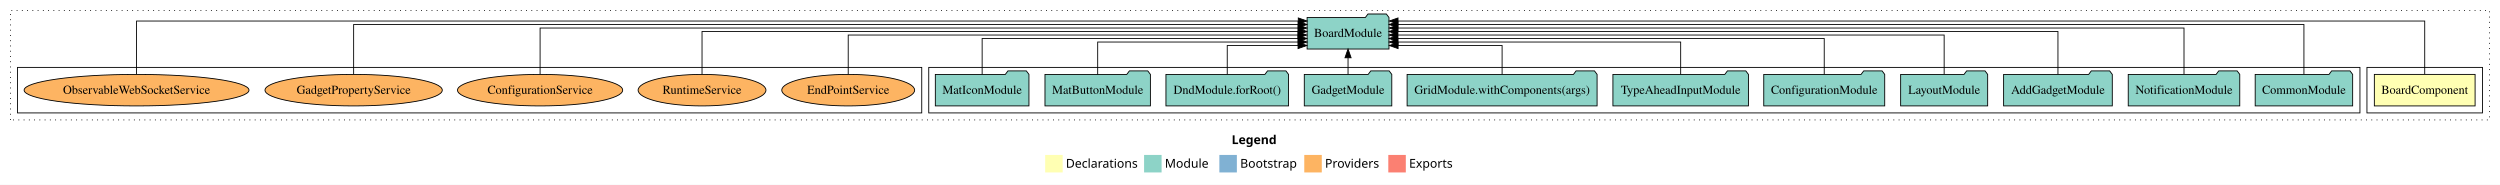
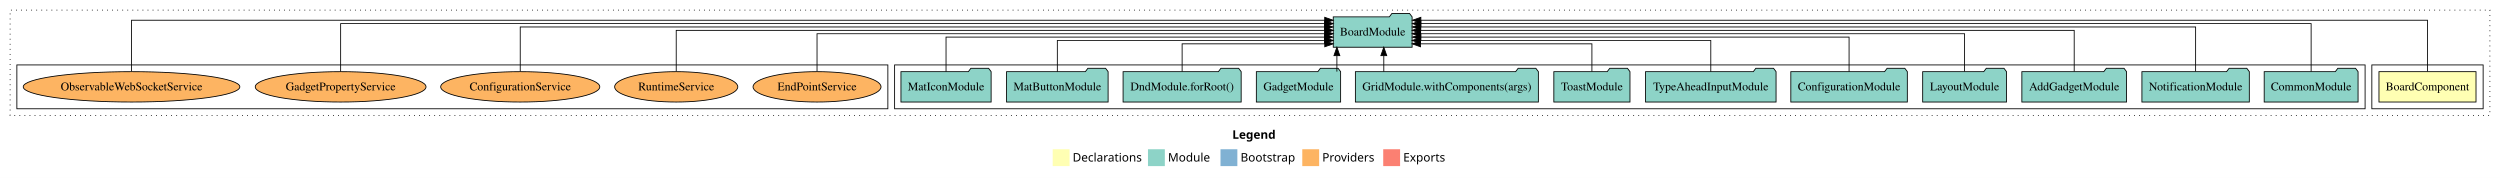
- <svg xmlns="http://www.w3.org/2000/svg" width="2856pt" height="211pt" viewBox="0.00 0.00 2856.00 211.00">
+ <svg xmlns="http://www.w3.org/2000/svg" width="2965pt" height="211pt" viewBox="0.00 0.00 2965.00 211.00">
  <g id="graph0" class="graph" transform="scale(1 1) rotate(0) translate(4 207)">
-     <polygon fill="#ffffff" stroke="transparent" points="-4,4 -4,-207 2852,-207 2852,4 -4,4" />
-     <text text-anchor="start" x="1403.009" y="-42.4" font-family="sans-serif" font-weight="bold" font-size="14.00" fill="#000000">Legend</text>
-     <polygon fill="#ffffb3" stroke="transparent" points="1190,-10 1190,-30 1210,-30 1210,-10 1190,-10" />
-     <text text-anchor="start" x="1213.629" y="-15.4" font-family="sans-serif" font-size="14.00" fill="#000000">  Declarations</text>
-     <polygon fill="#8dd3c7" stroke="transparent" points="1303,-10 1303,-30 1323,-30 1323,-10 1303,-10" />
-     <text text-anchor="start" x="1326.725" y="-15.4" font-family="sans-serif" font-size="14.00" fill="#000000">  Module</text>
-     <polygon fill="#80b1d3" stroke="transparent" points="1389,-10 1389,-30 1409,-30 1409,-10 1389,-10" />
-     <text text-anchor="start" x="1412.781" y="-15.4" font-family="sans-serif" font-size="14.00" fill="#000000">  Bootstrap</text>
-     <polygon fill="#fdb462" stroke="transparent" points="1486,-10 1486,-30 1506,-30 1506,-10 1486,-10" />
-     <text text-anchor="start" x="1509.673" y="-15.4" font-family="sans-serif" font-size="14.00" fill="#000000">  Providers</text>
-     <polygon fill="#fb8072" stroke="transparent" points="1582,-10 1582,-30 1602,-30 1602,-10 1582,-10" />
-     <text text-anchor="start" x="1605.726" y="-15.4" font-family="sans-serif" font-size="14.00" fill="#000000">  Exports</text>
+     <polygon fill="#ffffff" stroke="transparent" points="-4,4 -4,-207 2961,-207 2961,4 -4,4" />
+     <text text-anchor="start" x="1457.509" y="-42.4" font-family="sans-serif" font-weight="bold" font-size="14.00" fill="#000000">Legend</text>
+     <polygon fill="#ffffb3" stroke="transparent" points="1244.5,-10 1244.5,-30 1264.5,-30 1264.5,-10 1244.5,-10" />
+     <text text-anchor="start" x="1268.129" y="-15.4" font-family="sans-serif" font-size="14.00" fill="#000000">  Declarations</text>
+     <polygon fill="#8dd3c7" stroke="transparent" points="1357.5,-10 1357.5,-30 1377.5,-30 1377.5,-10 1357.5,-10" />
+     <text text-anchor="start" x="1381.225" y="-15.4" font-family="sans-serif" font-size="14.00" fill="#000000">  Module</text>
+     <polygon fill="#80b1d3" stroke="transparent" points="1443.5,-10 1443.5,-30 1463.5,-30 1463.5,-10 1443.5,-10" />
+     <text text-anchor="start" x="1467.281" y="-15.4" font-family="sans-serif" font-size="14.00" fill="#000000">  Bootstrap</text>
+     <polygon fill="#fdb462" stroke="transparent" points="1540.5,-10 1540.5,-30 1560.5,-30 1560.5,-10 1540.5,-10" />
+     <text text-anchor="start" x="1564.173" y="-15.4" font-family="sans-serif" font-size="14.00" fill="#000000">  Providers</text>
+     <polygon fill="#fb8072" stroke="transparent" points="1636.5,-10 1636.5,-30 1656.5,-30 1656.5,-10 1636.5,-10" />
+     <text text-anchor="start" x="1660.226" y="-15.4" font-family="sans-serif" font-size="14.00" fill="#000000">  Exports</text>
    <g id="clust1" class="cluster">
-       <polygon fill="none" stroke="#000000" stroke-dasharray="1,5" points="8,-70 8,-195 2840,-195 2840,-70 8,-70" />
+       <polygon fill="none" stroke="#000000" stroke-dasharray="1,5" points="8,-70 8,-195 2949,-195 2949,-70 8,-70" />
    </g>
    <g id="clust2" class="cluster">
-       <polygon fill="none" stroke="#000000" points="2700,-78 2700,-130 2832,-130 2832,-78 2700,-78" />
+       <polygon fill="none" stroke="#000000" points="2809,-78 2809,-130 2941,-130 2941,-78 2809,-78" />
    </g>
    <g id="clust4" class="cluster">
-       <polygon fill="none" stroke="#000000" points="1057,-78 1057,-130 2692,-130 2692,-78 1057,-78" />
+       <polygon fill="none" stroke="#000000" points="1057,-78 1057,-130 2801,-130 2801,-78 1057,-78" />
    </g>
    <g id="clust7" class="cluster">
      <polygon fill="none" stroke="#000000" points="16,-78 16,-130 1049,-130 1049,-78 16,-78" />
    </g>
    <g id="node1" class="node">
-       <polygon fill="#ffffb3" stroke="#000000" points="2823.545,-122 2708.455,-122 2708.455,-86 2823.545,-86 2823.545,-122" />
-       <text text-anchor="middle" x="2766" y="-99.8" font-family="Times,serif" font-size="14.00" fill="#000000">BoardComponent</text>
+       <polygon fill="#ffffb3" stroke="#000000" points="2932.545,-122 2817.455,-122 2817.455,-86 2932.545,-86 2932.545,-122" />
+       <text text-anchor="middle" x="2875" y="-99.8" font-family="Times,serif" font-size="14.00" fill="#000000">BoardComponent</text>
    </g>
    <g id="node2" class="node">
-       <polygon fill="#8dd3c7" stroke="#000000" points="1582.762,-187 1579.762,-191 1558.762,-191 1555.762,-187 1489.238,-187 1489.238,-151 1582.762,-151 1582.762,-187" />
-       <text text-anchor="middle" x="1536" y="-164.8" font-family="Times,serif" font-size="14.00" fill="#000000">BoardModule</text>
+       <polygon fill="#8dd3c7" stroke="#000000" points="1670.762,-187 1667.762,-191 1646.762,-191 1643.762,-187 1577.238,-187 1577.238,-151 1670.762,-151 1670.762,-187" />
+       <text text-anchor="middle" x="1624" y="-164.8" font-family="Times,serif" font-size="14.00" fill="#000000">BoardModule</text>
    </g>
    <g id="edge1" class="edge">
-       <path fill="none" stroke="#000000" d="M2766,-122.323C2766,-145.66 2766,-183 2766,-183 2766,-183 1593.089,-183 1593.089,-183" />
-       <polygon fill="#000000" stroke="#000000" points="1593.089,-179.5 1583.089,-183 1593.089,-186.5 1593.089,-179.5" />
+       <path fill="none" stroke="#000000" d="M2875,-122.323C2875,-145.66 2875,-183 2875,-183 2875,-183 1681.135,-183 1681.135,-183" />
+       <polygon fill="#000000" stroke="#000000" points="1681.135,-179.5 1671.135,-183 1681.135,-186.5 1681.135,-179.5" />
    </g>
    <g id="node3" class="node">
-       <polygon fill="#8dd3c7" stroke="#000000" points="2683.668,-122 2680.668,-126 2659.668,-126 2656.668,-122 2572.332,-122 2572.332,-86 2683.668,-86 2683.668,-122" />
-       <text text-anchor="middle" x="2628" y="-99.8" font-family="Times,serif" font-size="14.00" fill="#000000">CommonModule</text>
+       <polygon fill="#8dd3c7" stroke="#000000" points="2792.668,-122 2789.668,-126 2768.668,-126 2765.668,-122 2681.332,-122 2681.332,-86 2792.668,-86 2792.668,-122" />
+       <text text-anchor="middle" x="2737" y="-99.8" font-family="Times,serif" font-size="14.00" fill="#000000">CommonModule</text>
    </g>
    <g id="edge2" class="edge">
-       <path fill="none" stroke="#000000" d="M2628,-122.155C2628,-144.352 2628,-179 2628,-179 2628,-179 1592.922,-179 1592.922,-179" />
-       <polygon fill="#000000" stroke="#000000" points="1592.922,-175.5 1582.922,-179 1592.922,-182.5 1592.922,-175.5" />
+       <path fill="none" stroke="#000000" d="M2737,-122.155C2737,-144.352 2737,-179 2737,-179 2737,-179 1681.113,-179 1681.113,-179" />
+       <polygon fill="#000000" stroke="#000000" points="1681.113,-175.5 1671.113,-179 1681.113,-182.5 1681.113,-175.5" />
    </g>
    <g id="node4" class="node">
-       <polygon fill="#8dd3c7" stroke="#000000" points="2554.699,-122 2551.699,-126 2530.699,-126 2527.699,-122 2427.301,-122 2427.301,-86 2554.699,-86 2554.699,-122" />
-       <text text-anchor="middle" x="2491" y="-99.8" font-family="Times,serif" font-size="14.00" fill="#000000">NotificationModule</text>
+       <polygon fill="#8dd3c7" stroke="#000000" points="2663.699,-122 2660.699,-126 2639.699,-126 2636.699,-122 2536.301,-122 2536.301,-86 2663.699,-86 2663.699,-122" />
+       <text text-anchor="middle" x="2600" y="-99.8" font-family="Times,serif" font-size="14.00" fill="#000000">NotificationModule</text>
    </g>
    <g id="edge3" class="edge">
-       <path fill="none" stroke="#000000" d="M2491,-122.284C2491,-143.321 2491,-175 2491,-175 2491,-175 1593.033,-175 1593.033,-175" />
-       <polygon fill="#000000" stroke="#000000" points="1593.033,-171.5 1583.033,-175 1593.033,-178.5 1593.033,-171.5" />
+       <path fill="none" stroke="#000000" d="M2600,-122.284C2600,-143.321 2600,-175 2600,-175 2600,-175 1681.074,-175 1681.074,-175" />
+       <polygon fill="#000000" stroke="#000000" points="1681.074,-171.5 1671.074,-175 1681.074,-178.5 1681.074,-171.5" />
    </g>
    <g id="node5" class="node">
-       <polygon fill="#8dd3c7" stroke="#000000" points="2409.083,-122 2406.083,-126 2385.083,-126 2382.083,-122 2284.917,-122 2284.917,-86 2409.083,-86 2409.083,-122" />
-       <text text-anchor="middle" x="2347" y="-99.8" font-family="Times,serif" font-size="14.00" fill="#000000">AddGadgetModule</text>
+       <polygon fill="#8dd3c7" stroke="#000000" points="2518.083,-122 2515.083,-126 2494.083,-126 2491.083,-122 2393.917,-122 2393.917,-86 2518.083,-86 2518.083,-122" />
+       <text text-anchor="middle" x="2456" y="-99.8" font-family="Times,serif" font-size="14.00" fill="#000000">AddGadgetModule</text>
    </g>
    <g id="edge4" class="edge">
-       <path fill="none" stroke="#000000" d="M2347,-122.308C2347,-142.145 2347,-171 2347,-171 2347,-171 1592.812,-171 1592.812,-171" />
-       <polygon fill="#000000" stroke="#000000" points="1592.812,-167.5 1582.812,-171 1592.812,-174.5 1592.812,-167.5" />
+       <path fill="none" stroke="#000000" d="M2456,-122.308C2456,-142.145 2456,-171 2456,-171 2456,-171 1680.815,-171 1680.815,-171" />
+       <polygon fill="#000000" stroke="#000000" points="1680.815,-167.5 1670.815,-171 1680.815,-174.5 1680.815,-167.5" />
    </g>
    <g id="node6" class="node">
-       <polygon fill="#8dd3c7" stroke="#000000" points="2266.708,-122 2263.708,-126 2242.708,-126 2239.708,-122 2167.292,-122 2167.292,-86 2266.708,-86 2266.708,-122" />
-       <text text-anchor="middle" x="2217" y="-99.8" font-family="Times,serif" font-size="14.00" fill="#000000">LayoutModule</text>
+       <polygon fill="#8dd3c7" stroke="#000000" points="2375.708,-122 2372.708,-126 2351.708,-126 2348.708,-122 2276.292,-122 2276.292,-86 2375.708,-86 2375.708,-122" />
+       <text text-anchor="middle" x="2326" y="-99.8" font-family="Times,serif" font-size="14.00" fill="#000000">LayoutModule</text>
    </g>
    <g id="edge5" class="edge">
-       <path fill="none" stroke="#000000" d="M2217,-122.222C2217,-140.828 2217,-167 2217,-167 2217,-167 1592.808,-167 1592.808,-167" />
-       <polygon fill="#000000" stroke="#000000" points="1592.808,-163.5 1582.808,-167 1592.808,-170.5 1592.808,-163.5" />
+       <path fill="none" stroke="#000000" d="M2326,-122.222C2326,-140.828 2326,-167 2326,-167 2326,-167 1680.877,-167 1680.877,-167" />
+       <polygon fill="#000000" stroke="#000000" points="1680.877,-163.5 1670.877,-167 1680.877,-170.5 1680.877,-163.5" />
    </g>
    <g id="node7" class="node">
-       <polygon fill="#8dd3c7" stroke="#000000" points="2149.094,-122 2146.094,-126 2125.094,-126 2122.094,-122 2010.906,-122 2010.906,-86 2149.094,-86 2149.094,-122" />
-       <text text-anchor="middle" x="2080" y="-99.8" font-family="Times,serif" font-size="14.00" fill="#000000">ConfigurationModule</text>
+       <polygon fill="#8dd3c7" stroke="#000000" points="2258.094,-122 2255.094,-126 2234.094,-126 2231.094,-122 2119.906,-122 2119.906,-86 2258.094,-86 2258.094,-122" />
+       <text text-anchor="middle" x="2189" y="-99.8" font-family="Times,serif" font-size="14.00" fill="#000000">ConfigurationModule</text>
    </g>
    <g id="edge6" class="edge">
-       <path fill="none" stroke="#000000" d="M2080,-122.022C2080,-139.373 2080,-163 2080,-163 2080,-163 1592.852,-163 1592.852,-163" />
-       <polygon fill="#000000" stroke="#000000" points="1592.852,-159.5 1582.852,-163 1592.852,-166.5 1592.852,-159.5" />
+       <path fill="none" stroke="#000000" d="M2189,-122.022C2189,-139.373 2189,-163 2189,-163 2189,-163 1681.2,-163 1681.2,-163" />
+       <polygon fill="#000000" stroke="#000000" points="1681.2,-159.5 1671.2,-163 1681.2,-166.5 1681.2,-159.5" />
    </g>
    <g id="node8" class="node">
-       <polygon fill="#8dd3c7" stroke="#000000" points="1993.405,-122 1990.405,-126 1969.405,-126 1966.405,-122 1838.595,-122 1838.595,-86 1993.405,-86 1993.405,-122" />
-       <text text-anchor="middle" x="1916" y="-99.8" font-family="Times,serif" font-size="14.00" fill="#000000">TypeAheadInputModule</text>
+       <polygon fill="#8dd3c7" stroke="#000000" points="2102.405,-122 2099.405,-126 2078.405,-126 2075.405,-122 1947.595,-122 1947.595,-86 2102.405,-86 2102.405,-122" />
+       <text text-anchor="middle" x="2025" y="-99.8" font-family="Times,serif" font-size="14.00" fill="#000000">TypeAheadInputModule</text>
    </g>
    <g id="edge7" class="edge">
-       <path fill="none" stroke="#000000" d="M1916,-122.009C1916,-138.049 1916,-159 1916,-159 1916,-159 1592.977,-159 1592.977,-159" />
-       <polygon fill="#000000" stroke="#000000" points="1592.977,-155.5 1582.977,-159 1592.977,-162.5 1592.977,-155.5" />
+       <path fill="none" stroke="#000000" d="M2025,-122.009C2025,-138.049 2025,-159 2025,-159 2025,-159 1680.785,-159 1680.785,-159" />
+       <polygon fill="#000000" stroke="#000000" points="1680.785,-155.5 1670.785,-159 1680.785,-162.5 1680.785,-155.5" />
    </g>
    <g id="node9" class="node">
+       <polygon fill="#8dd3c7" stroke="#000000" points="1929.153,-122 1926.153,-126 1905.153,-126 1902.153,-122 1838.847,-122 1838.847,-86 1929.153,-86 1929.153,-122" />
+       <text text-anchor="middle" x="1884" y="-99.8" font-family="Times,serif" font-size="14.00" fill="#000000">ToastModule</text>
+     </g>
+     <g id="edge8" class="edge">
+       <path fill="none" stroke="#000000" d="M1884,-122.124C1884,-136.783 1884,-155 1884,-155 1884,-155 1680.783,-155 1680.783,-155" />
+       <polygon fill="#000000" stroke="#000000" points="1680.783,-151.5 1670.783,-155 1680.783,-158.5 1680.783,-151.5" />
+     </g>
+     <g id="node10" class="node">
      <polygon fill="#8dd3c7" stroke="#000000" points="1820.513,-122 1817.513,-126 1796.513,-126 1793.513,-122 1603.487,-122 1603.487,-86 1820.513,-86 1820.513,-122" />
      <text text-anchor="middle" x="1712" y="-99.8" font-family="Times,serif" font-size="14.00" fill="#000000">GridModule.withComponents(args)</text>
    </g>
-     <g id="edge8" class="edge">
-       <path fill="none" stroke="#000000" d="M1712,-122.124C1712,-136.783 1712,-155 1712,-155 1712,-155 1593.165,-155 1593.165,-155" />
-       <polygon fill="#000000" stroke="#000000" points="1593.165,-151.5 1583.165,-155 1593.165,-158.5 1593.165,-151.5" />
+     <g id="edge9" class="edge">
+       <path fill="none" stroke="#000000" d="M1637.187,-122.106C1637.187,-122.106 1637.187,-140.991 1637.187,-140.991" />
+       <polygon fill="#000000" stroke="#000000" points="1633.687,-140.991 1637.187,-150.991 1640.687,-140.991 1633.687,-140.991" />
    </g>
-     <g id="node10" class="node">
+     <g id="node11" class="node">
      <polygon fill="#8dd3c7" stroke="#000000" points="1585.976,-122 1582.976,-126 1561.976,-126 1558.976,-122 1486.024,-122 1486.024,-86 1585.976,-86 1585.976,-122" />
      <text text-anchor="middle" x="1536" y="-99.8" font-family="Times,serif" font-size="14.00" fill="#000000">GadgetModule</text>
    </g>
-     <g id="edge9" class="edge">
-       <path fill="none" stroke="#000000" d="M1536,-122.106C1536,-122.106 1536,-140.991 1536,-140.991" />
-       <polygon fill="#000000" stroke="#000000" points="1532.5,-140.991 1536,-150.991 1539.5,-140.991 1532.5,-140.991" />
+     <g id="edge10" class="edge">
+       <path fill="none" stroke="#000000" d="M1581.554,-122.106C1581.554,-122.106 1581.554,-140.991 1581.554,-140.991" />
+       <polygon fill="#000000" stroke="#000000" points="1578.054,-140.991 1581.554,-150.991 1585.054,-140.991 1578.054,-140.991" />
    </g>
-     <g id="node11" class="node">
+     <g id="node12" class="node">
      <polygon fill="#8dd3c7" stroke="#000000" points="1468.026,-122 1465.026,-126 1444.026,-126 1441.026,-122 1327.974,-122 1327.974,-86 1468.026,-86 1468.026,-122" />
      <text text-anchor="middle" x="1398" y="-99.8" font-family="Times,serif" font-size="14.00" fill="#000000">DndModule.forRoot()</text>
    </g>
-     <g id="edge10" class="edge">
-       <path fill="none" stroke="#000000" d="M1398,-122.124C1398,-136.783 1398,-155 1398,-155 1398,-155 1478.894,-155 1478.894,-155" />
-       <polygon fill="#000000" stroke="#000000" points="1478.894,-158.5 1488.894,-155 1478.894,-151.5 1478.894,-158.5" />
+     <g id="edge11" class="edge">
+       <path fill="none" stroke="#000000" d="M1398,-122.124C1398,-136.783 1398,-155 1398,-155 1398,-155 1567.173,-155 1567.173,-155" />
+       <polygon fill="#000000" stroke="#000000" points="1567.173,-158.5 1577.173,-155 1567.173,-151.5 1567.173,-158.5" />
    </g>
-     <g id="node12" class="node">
+     <g id="node13" class="node">
      <polygon fill="#8dd3c7" stroke="#000000" points="1310.218,-122 1307.218,-126 1286.218,-126 1283.218,-122 1189.782,-122 1189.782,-86 1310.218,-86 1310.218,-122" />
      <text text-anchor="middle" x="1250" y="-99.8" font-family="Times,serif" font-size="14.00" fill="#000000">MatButtonModule</text>
    </g>
-     <g id="edge11" class="edge">
-       <path fill="none" stroke="#000000" d="M1250,-122.009C1250,-138.049 1250,-159 1250,-159 1250,-159 1479.093,-159 1479.093,-159" />
-       <polygon fill="#000000" stroke="#000000" points="1479.093,-162.5 1489.093,-159 1479.093,-155.5 1479.093,-162.5" />
+     <g id="edge12" class="edge">
+       <path fill="none" stroke="#000000" d="M1250,-122.009C1250,-138.049 1250,-159 1250,-159 1250,-159 1567.011,-159 1567.011,-159" />
+       <polygon fill="#000000" stroke="#000000" points="1567.011,-162.5 1577.011,-159 1567.011,-155.5 1567.011,-162.5" />
    </g>
-     <g id="node13" class="node">
+     <g id="node14" class="node">
      <polygon fill="#8dd3c7" stroke="#000000" points="1171.475,-122 1168.475,-126 1147.475,-126 1144.475,-122 1064.525,-122 1064.525,-86 1171.475,-86 1171.475,-122" />
      <text text-anchor="middle" x="1118" y="-99.8" font-family="Times,serif" font-size="14.00" fill="#000000">MatIconModule</text>
    </g>
-     <g id="edge12" class="edge">
-       <path fill="none" stroke="#000000" d="M1118,-122.022C1118,-139.373 1118,-163 1118,-163 1118,-163 1478.863,-163 1478.863,-163" />
-       <polygon fill="#000000" stroke="#000000" points="1478.863,-166.5 1488.863,-163 1478.863,-159.5 1478.863,-166.5" />
+     <g id="edge13" class="edge">
+       <path fill="none" stroke="#000000" d="M1118,-122.022C1118,-139.373 1118,-163 1118,-163 1118,-163 1566.851,-163 1566.851,-163" />
+       <polygon fill="#000000" stroke="#000000" points="1566.851,-166.5 1576.851,-163 1566.851,-159.5 1566.851,-166.5" />
    </g>
-     <g id="node14" class="node">
+     <g id="node15" class="node">
      <ellipse fill="#fdb462" stroke="#000000" cx="965" cy="-104" rx="75.882" ry="18" />
      <text text-anchor="middle" x="965" y="-99.8" font-family="Times,serif" font-size="14.00" fill="#000000">EndPointService</text>
    </g>
-     <g id="edge13" class="edge">
-       <path fill="none" stroke="#000000" d="M965,-122.222C965,-140.828 965,-167 965,-167 965,-167 1478.787,-167 1478.787,-167" />
-       <polygon fill="#000000" stroke="#000000" points="1478.787,-170.5 1488.787,-167 1478.787,-163.5 1478.787,-170.5" />
+     <g id="edge14" class="edge">
+       <path fill="none" stroke="#000000" d="M965,-122.222C965,-140.828 965,-167 965,-167 965,-167 1567.135,-167 1567.135,-167" />
+       <polygon fill="#000000" stroke="#000000" points="1567.135,-170.5 1577.135,-167 1567.135,-163.5 1567.135,-170.5" />
    </g>
-     <g id="node15" class="node">
+     <g id="node16" class="node">
      <ellipse fill="#fdb462" stroke="#000000" cx="798" cy="-104" rx="73.011" ry="18" />
      <text text-anchor="middle" x="798" y="-99.8" font-family="Times,serif" font-size="14.00" fill="#000000">RuntimeService</text>
    </g>
-     <g id="edge14" class="edge">
-       <path fill="none" stroke="#000000" d="M798,-122.308C798,-142.145 798,-171 798,-171 798,-171 1478.994,-171 1478.994,-171" />
-       <polygon fill="#000000" stroke="#000000" points="1478.994,-174.5 1488.994,-171 1478.994,-167.5 1478.994,-174.5" />
+     <g id="edge15" class="edge">
+       <path fill="none" stroke="#000000" d="M798,-122.308C798,-142.145 798,-171 798,-171 798,-171 1567.224,-171 1567.224,-171" />
+       <polygon fill="#000000" stroke="#000000" points="1567.224,-174.5 1577.224,-171 1567.224,-167.5 1567.224,-174.5" />
    </g>
-     <g id="node16" class="node">
+     <g id="node17" class="node">
      <ellipse fill="#fdb462" stroke="#000000" cx="613" cy="-104" rx="94.341" ry="18" />
      <text text-anchor="middle" x="613" y="-99.8" font-family="Times,serif" font-size="14.00" fill="#000000">ConfigurationService</text>
    </g>
-     <g id="edge15" class="edge">
-       <path fill="none" stroke="#000000" d="M613,-122.284C613,-143.321 613,-175 613,-175 613,-175 1478.959,-175 1478.959,-175" />
-       <polygon fill="#000000" stroke="#000000" points="1478.959,-178.5 1488.959,-175 1478.959,-171.5 1478.959,-178.5" />
+     <g id="edge16" class="edge">
+       <path fill="none" stroke="#000000" d="M613,-122.284C613,-143.321 613,-175 613,-175 613,-175 1566.93,-175 1566.93,-175" />
+       <polygon fill="#000000" stroke="#000000" points="1566.93,-178.5 1576.93,-175 1566.93,-171.5 1566.93,-178.5" />
    </g>
-     <g id="node17" class="node">
+     <g id="node18" class="node">
      <ellipse fill="#fdb462" stroke="#000000" cx="400" cy="-104" rx="101.262" ry="18" />
      <text text-anchor="middle" x="400" y="-99.8" font-family="Times,serif" font-size="14.00" fill="#000000">GadgetPropertyService</text>
    </g>
-     <g id="edge16" class="edge">
-       <path fill="none" stroke="#000000" d="M400,-122.155C400,-144.352 400,-179 400,-179 400,-179 1478.992,-179 1478.992,-179" />
-       <polygon fill="#000000" stroke="#000000" points="1478.992,-182.5 1488.992,-179 1478.992,-175.5 1478.992,-182.5" />
+     <g id="edge17" class="edge">
+       <path fill="none" stroke="#000000" d="M400,-122.155C400,-144.352 400,-179 400,-179 400,-179 1567.141,-179 1567.141,-179" />
+       <polygon fill="#000000" stroke="#000000" points="1567.141,-182.5 1577.141,-179 1567.141,-175.5 1567.141,-182.5" />
    </g>
-     <g id="node18" class="node">
+     <g id="node19" class="node">
      <ellipse fill="#fdb462" stroke="#000000" cx="152" cy="-104" rx="128.451" ry="18" />
      <text text-anchor="middle" x="152" y="-99.8" font-family="Times,serif" font-size="14.00" fill="#000000">ObservableWebSocketService</text>
    </g>
-     <g id="edge17" class="edge">
-       <path fill="none" stroke="#000000" d="M152,-122.323C152,-145.66 152,-183 152,-183 152,-183 1479.159,-183 1479.159,-183" />
-       <polygon fill="#000000" stroke="#000000" points="1479.159,-186.5 1489.159,-183 1479.159,-179.5 1479.159,-186.5" />
+     <g id="edge18" class="edge">
+       <path fill="none" stroke="#000000" d="M152,-122.323C152,-145.66 152,-183 152,-183 152,-183 1567.104,-183 1567.104,-183" />
+       <polygon fill="#000000" stroke="#000000" points="1567.104,-186.5 1577.104,-183 1567.104,-179.5 1567.104,-186.5" />
    </g>
  </g>
</svg>
